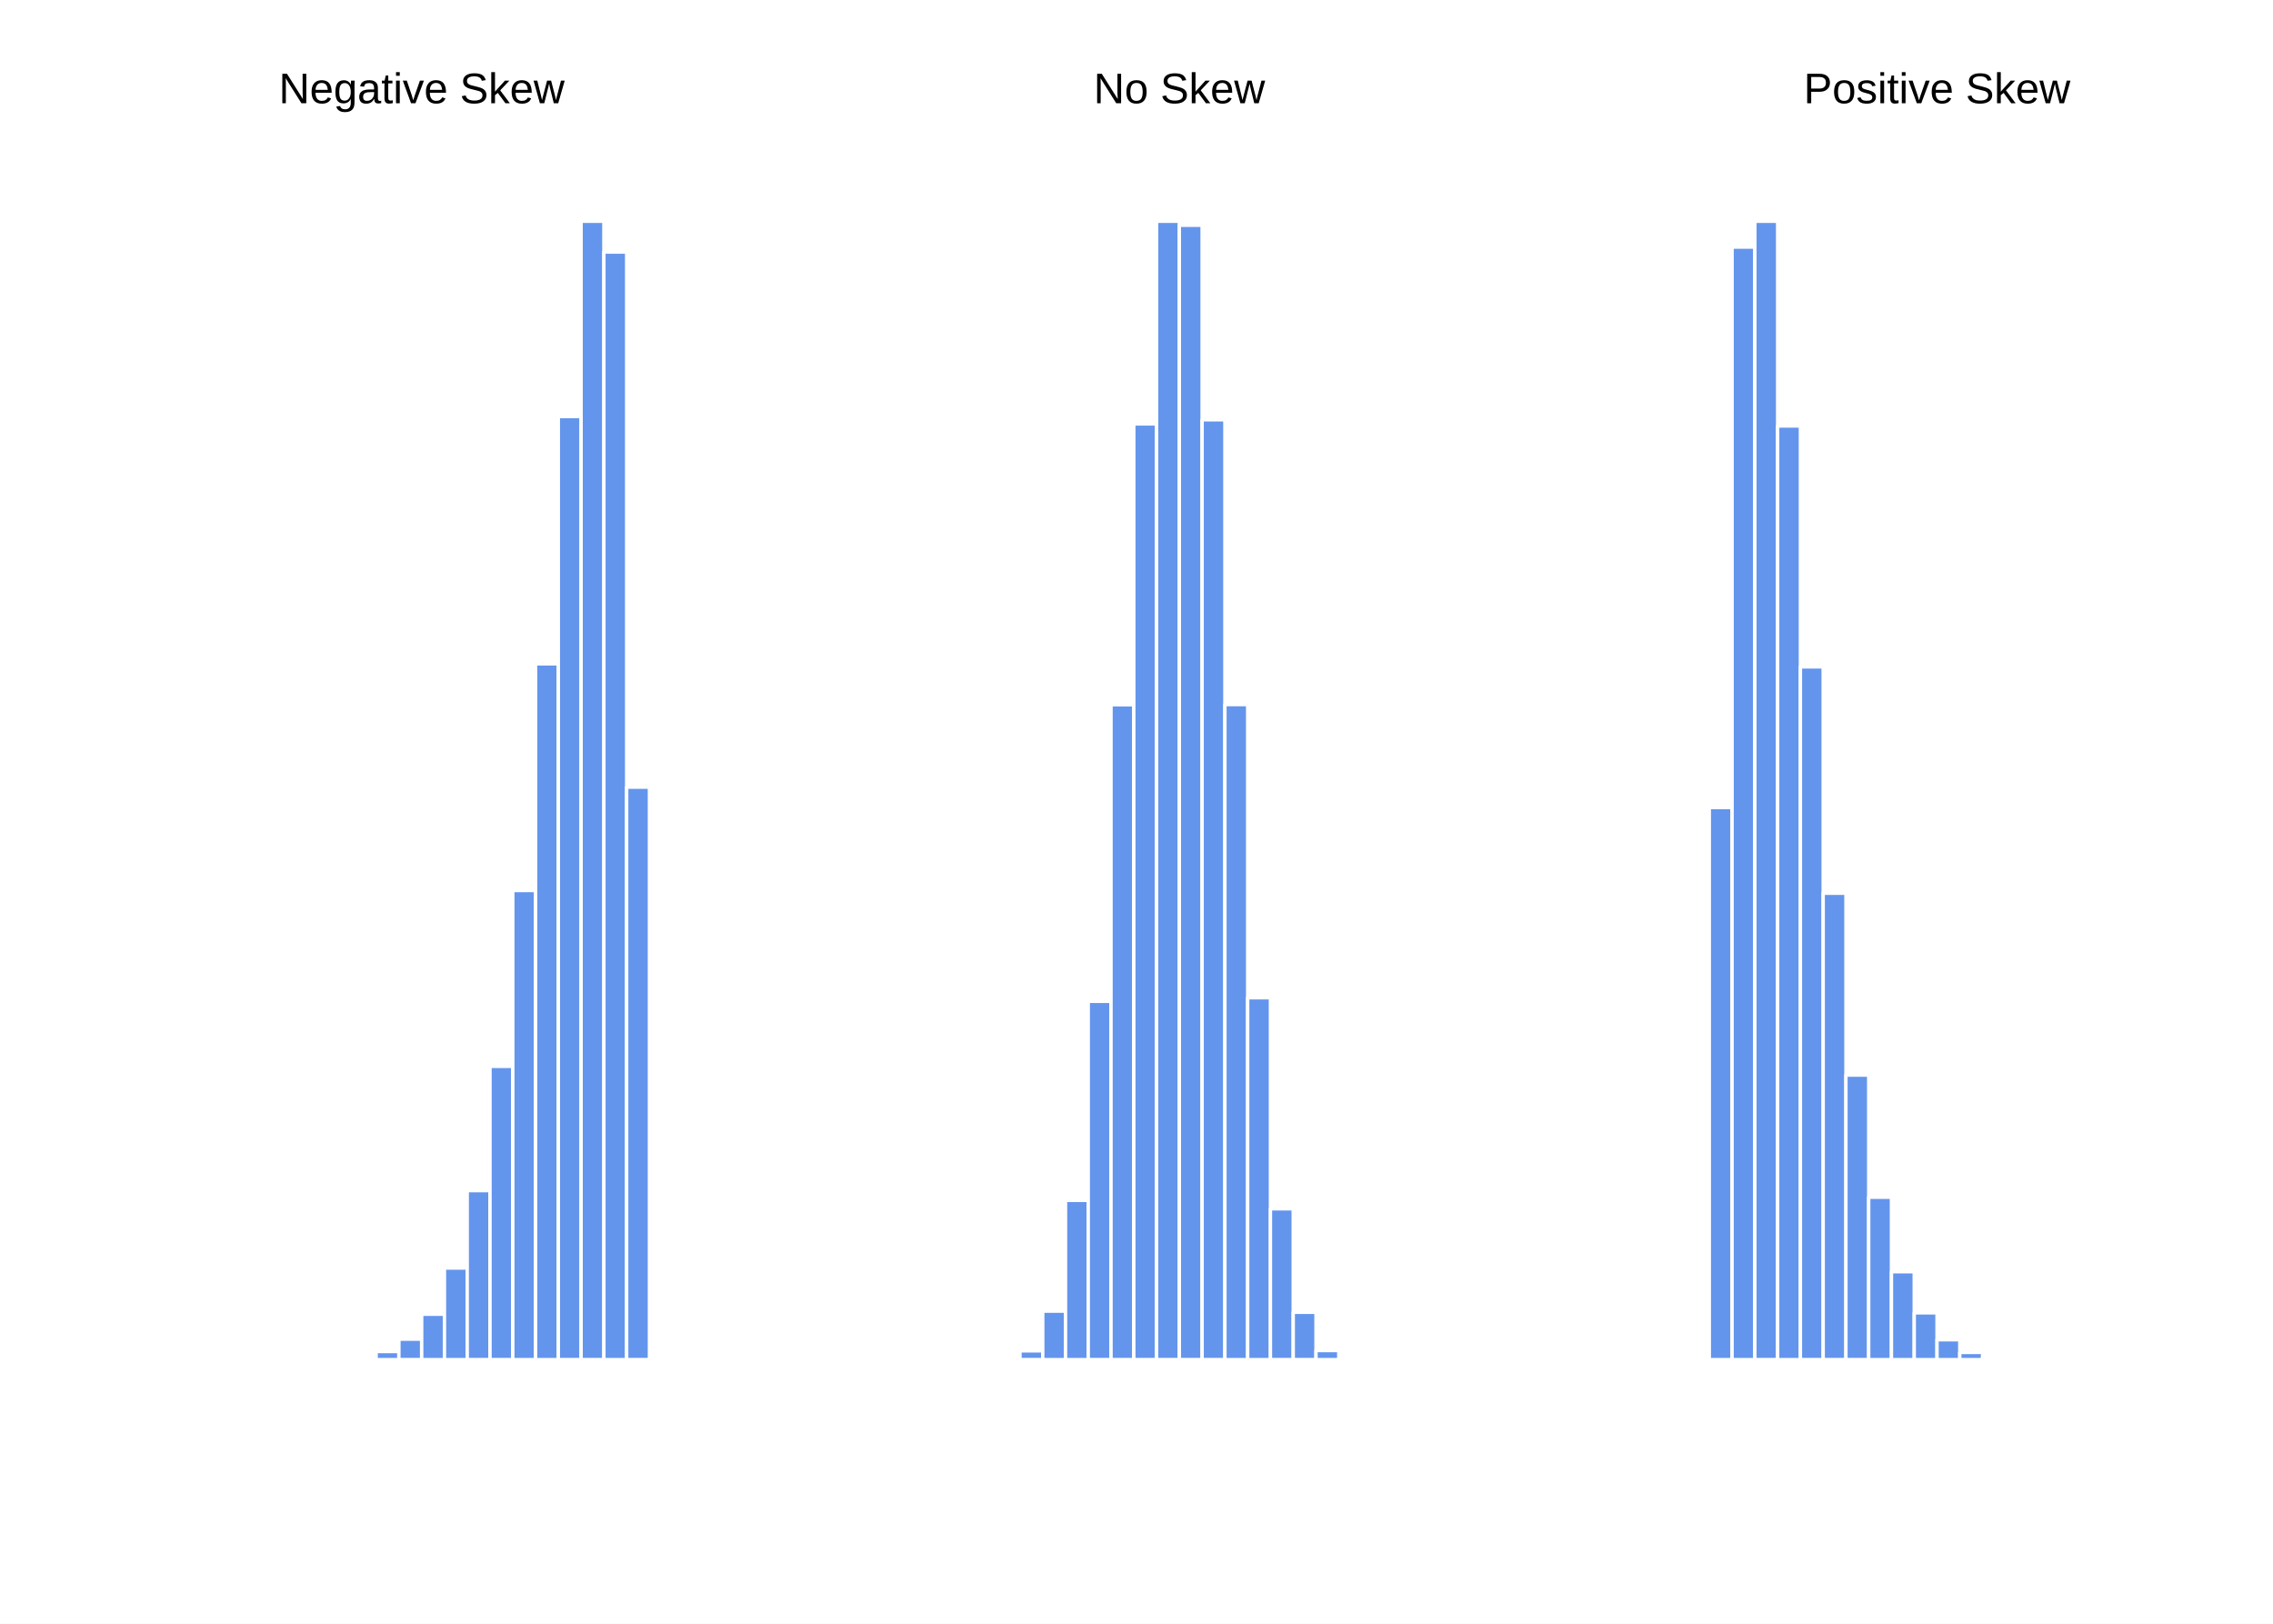
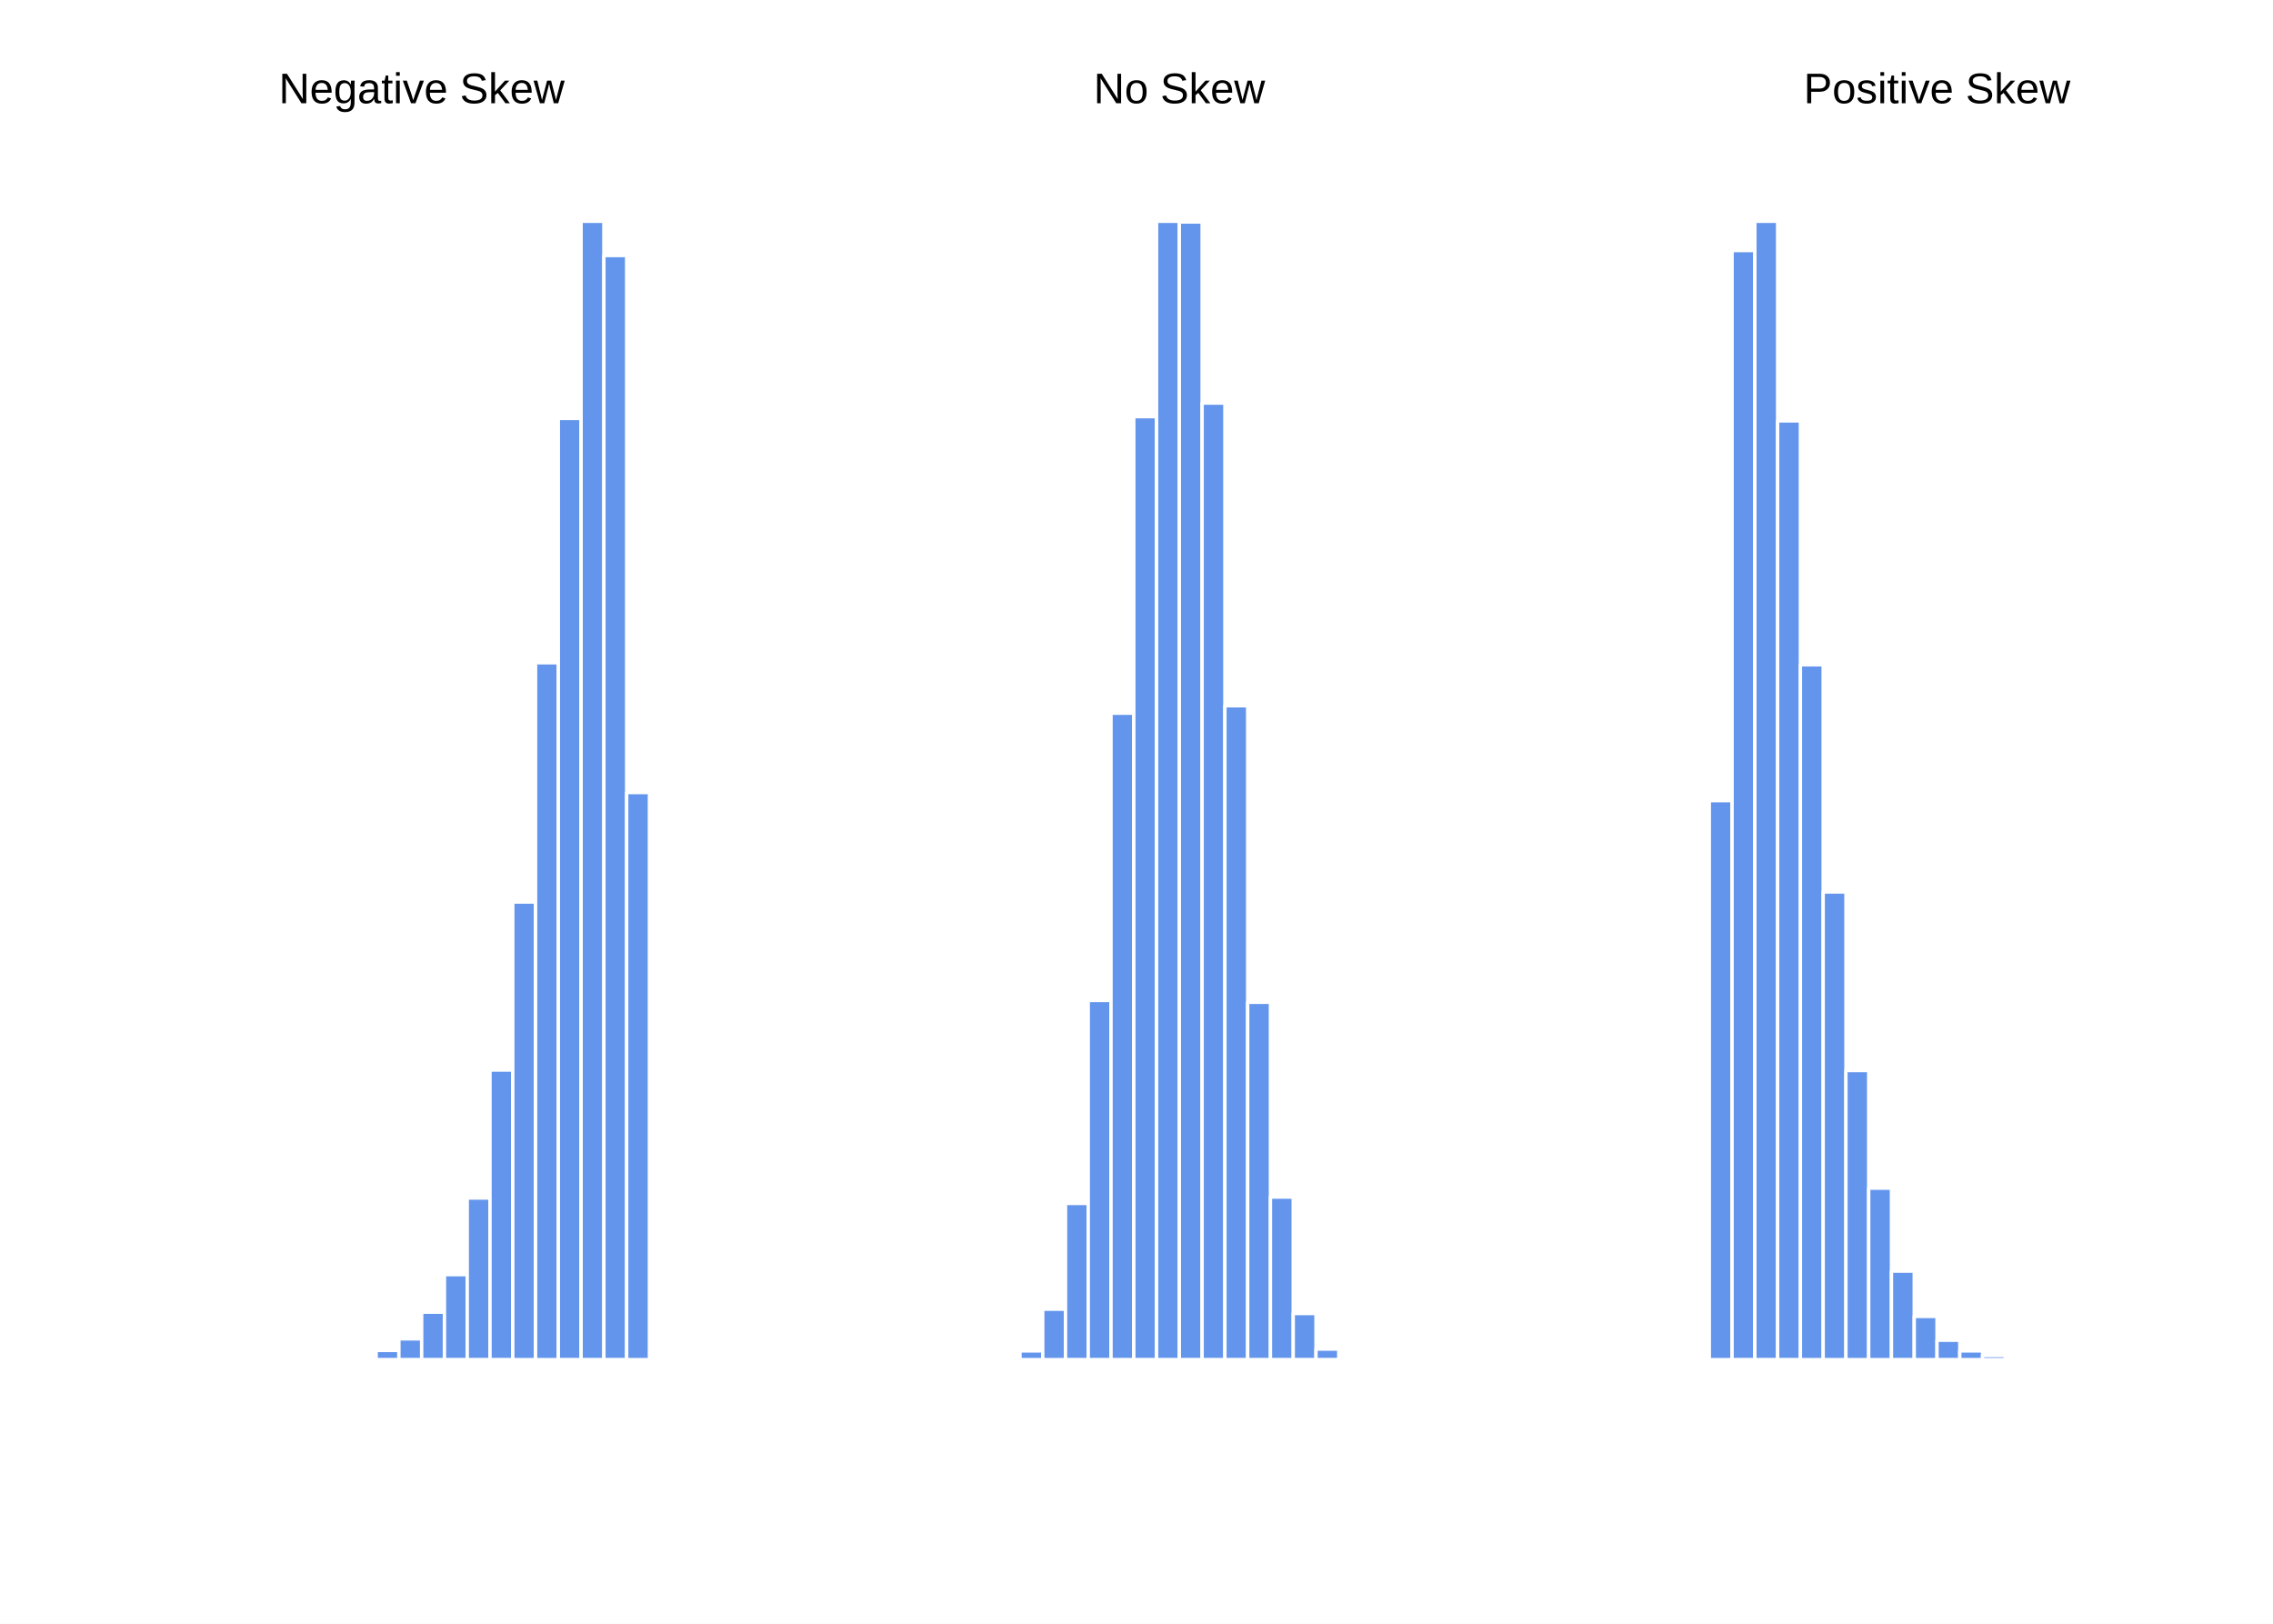
<svg xmlns="http://www.w3.org/2000/svg" class="svglite" width="504.00pt" height="360.00pt" viewBox="0 0 504.00 360.00">
  <defs>
    <style type="text/css">
    .svglite line, .svglite polyline, .svglite polygon, .svglite path, .svglite rect, .svglite circle {
      fill: none;
      stroke: #000000;
      stroke-linecap: round;
      stroke-linejoin: round;
      stroke-miterlimit: 10.00;
    }
    .svglite text {
      white-space: pre;
    }
  </style>
  </defs>
  <rect width="100%" height="100%" style="stroke: none; fill: #FFFFFF;" />
  <defs>
    <clipPath id="cpMC4wMHw1MDQuMDB8MC4wMHwzNjAuMDA=">
      <rect x="0.00" y="0.00" width="504.00" height="360.00" />
    </clipPath>
  </defs>
  <g clip-path="url(#cpMC4wMHw1MDQuMDB8MC4wMHwzNjAuMDA=)">
</g>
  <defs>
    <clipPath id="cpMzguOTd8MTQ4LjA0fDM4Ljk3fDMxMS41Mw==">
      <rect x="38.97" y="38.97" width="109.08" height="272.56" />
    </clipPath>
  </defs>
  <g clip-path="url(#cpMzguOTd8MTQ4LjA0fDM4Ljk3fDMxMS41Mw==)">
</g>
  <defs>
    <clipPath id="cpMC4wMHwxNjguMDB8MC4wMHwzNjAuMDA=">
      <rect x="0.00" y="0.00" width="168.00" height="360.00" />
    </clipPath>
  </defs>
  <g clip-path="url(#cpMC4wMHwxNjguMDB8MC4wMHwzNjAuMDA=)">
    <text x="93.50" y="22.89" text-anchor="middle" style="font-size: 9.50px; font-family: &quot;Arial&quot;;" textLength="63.38px" lengthAdjust="spacingAndGlyphs">Negative Skew</text>
  </g>
  <g clip-path="url(#cpMzguOTd8MTQ4LjA0fDM4Ljk3fDMxMS41Mw==)">
    <rect x="43.01" y="301.43" width="5.05" height="0.00" style="stroke-width: 0.75; stroke: #FFFFFF; fill: #6495ED;" />
    <rect x="48.06" y="301.43" width="5.05" height="0.00" style="stroke-width: 0.75; stroke: #FFFFFF; fill: #6495ED;" />
    <rect x="53.11" y="301.43" width="5.05" height="0.00" style="stroke-width: 0.75; stroke: #FFFFFF; fill: #6495ED;" />
    <rect x="58.16" y="301.43" width="5.05" height="0.00" style="stroke-width: 0.75; stroke: #FFFFFF; fill: #6495ED;" />
-     <rect x="63.21" y="301.41" width="5.05" height="0.025" style="stroke-width: 0.75; stroke: #FFFFFF; fill: #6495ED;" />
+     <rect x="63.21" y="301.43" width="5.05" height="0.00" style="stroke-width: 0.75; stroke: #FFFFFF; fill: #6495ED;" />
    <rect x="68.26" y="301.42" width="5.05" height="0.012" style="stroke-width: 0.75; stroke: #FFFFFF; fill: #6495ED;" />
-     <rect x="73.30" y="301.21" width="5.05" height="0.22" style="stroke-width: 0.75; stroke: #FFFFFF; fill: #6495ED;" />
-     <rect x="78.35" y="300.73" width="5.05" height="0.70" style="stroke-width: 0.75; stroke: #FFFFFF; fill: #6495ED;" />
-     <rect x="83.40" y="299.64" width="5.05" height="1.80" style="stroke-width: 0.75; stroke: #FFFFFF; fill: #6495ED;" />
-     <rect x="88.45" y="296.90" width="5.05" height="4.53" style="stroke-width: 0.75; stroke: #FFFFFF; fill: #6495ED;" />
-     <rect x="93.50" y="291.38" width="5.05" height="10.06" style="stroke-width: 0.75; stroke: #FFFFFF; fill: #6495ED;" />
-     <rect x="98.55" y="281.14" width="5.05" height="20.30" style="stroke-width: 0.75; stroke: #FFFFFF; fill: #6495ED;" />
-     <rect x="103.60" y="263.97" width="5.05" height="37.46" style="stroke-width: 0.75; stroke: #FFFFFF; fill: #6495ED;" />
-     <rect x="108.65" y="236.43" width="5.05" height="65.00" style="stroke-width: 0.75; stroke: #FFFFFF; fill: #6495ED;" />
-     <rect x="113.70" y="197.43" width="5.05" height="104.01" style="stroke-width: 0.75; stroke: #FFFFFF; fill: #6495ED;" />
-     <rect x="118.75" y="147.18" width="5.05" height="154.26" style="stroke-width: 0.75; stroke: #FFFFFF; fill: #6495ED;" />
-     <rect x="123.80" y="92.35" width="5.05" height="209.08" style="stroke-width: 0.75; stroke: #FFFFFF; fill: #6495ED;" />
+     <rect x="73.30" y="301.25" width="5.05" height="0.18" style="stroke-width: 0.75; stroke: #FFFFFF; fill: #6495ED;" />
+     <rect x="78.35" y="300.72" width="5.05" height="0.71" style="stroke-width: 0.75; stroke: #FFFFFF; fill: #6495ED;" />
+     <rect x="83.40" y="299.41" width="5.05" height="2.02" style="stroke-width: 0.75; stroke: #FFFFFF; fill: #6495ED;" />
+     <rect x="88.45" y="296.84" width="5.05" height="4.59" style="stroke-width: 0.75; stroke: #FFFFFF; fill: #6495ED;" />
+     <rect x="93.50" y="290.93" width="5.05" height="10.50" style="stroke-width: 0.75; stroke: #FFFFFF; fill: #6495ED;" />
+     <rect x="98.55" y="282.60" width="5.05" height="18.83" style="stroke-width: 0.75; stroke: #FFFFFF; fill: #6495ED;" />
+     <rect x="103.60" y="265.61" width="5.05" height="35.82" style="stroke-width: 0.75; stroke: #FFFFFF; fill: #6495ED;" />
+     <rect x="108.65" y="237.24" width="5.05" height="64.19" style="stroke-width: 0.75; stroke: #FFFFFF; fill: #6495ED;" />
+     <rect x="113.70" y="199.99" width="5.05" height="101.45" style="stroke-width: 0.75; stroke: #FFFFFF; fill: #6495ED;" />
+     <rect x="118.75" y="146.94" width="5.05" height="154.50" style="stroke-width: 0.75; stroke: #FFFFFF; fill: #6495ED;" />
+     <rect x="123.80" y="92.78" width="5.05" height="208.65" style="stroke-width: 0.75; stroke: #FFFFFF; fill: #6495ED;" />
    <rect x="128.85" y="49.06" width="5.05" height="252.37" style="stroke-width: 0.75; stroke: #FFFFFF; fill: #6495ED;" />
-     <rect x="133.90" y="55.89" width="5.05" height="245.55" style="stroke-width: 0.75; stroke: #FFFFFF; fill: #6495ED;" />
-     <rect x="138.95" y="174.52" width="5.05" height="126.91" style="stroke-width: 0.75; stroke: #FFFFFF; fill: #6495ED;" />
+     <rect x="133.90" y="56.65" width="5.05" height="244.78" style="stroke-width: 0.75; stroke: #FFFFFF; fill: #6495ED;" />
+     <rect x="138.95" y="175.72" width="5.05" height="125.72" style="stroke-width: 0.75; stroke: #FFFFFF; fill: #6495ED;" />
  </g>
  <defs>
    <clipPath id="cpMjA2Ljk3fDMxNi4wNHwzOC45N3wzMTEuNTM=">
      <rect x="206.97" y="38.97" width="109.08" height="272.56" />
    </clipPath>
  </defs>
  <g clip-path="url(#cpMjA2Ljk3fDMxNi4wNHwzOC45N3wzMTEuNTM=)">
</g>
  <defs>
    <clipPath id="cpMTY4LjAwfDMzNi4wMHwwLjAwfDM2MC4wMA==">
      <rect x="168.00" y="0.00" width="168.00" height="360.00" />
    </clipPath>
  </defs>
  <g clip-path="url(#cpMTY4LjAwfDMzNi4wMHwwLjAwfDM2MC4wMA==)">
    <text x="261.50" y="22.89" text-anchor="middle" style="font-size: 9.50px; font-family: &quot;Arial&quot;;" textLength="38.02px" lengthAdjust="spacingAndGlyphs">No Skew</text>
  </g>
  <g clip-path="url(#cpMjA2Ljk3fDMxNi4wNHwzOC45N3wzMTEuNTM=)">
    <rect x="211.01" y="301.43" width="5.05" height="0.00" style="stroke-width: 0.75; stroke: #FFFFFF; fill: #6495ED;" />
-     <rect x="216.06" y="301.43" width="5.05" height="0.00" style="stroke-width: 0.75; stroke: #FFFFFF; fill: #6495ED;" />
-     <rect x="221.11" y="301.24" width="5.05" height="0.19" style="stroke-width: 0.75; stroke: #FFFFFF; fill: #6495ED;" />
-     <rect x="226.16" y="299.50" width="5.05" height="1.93" style="stroke-width: 0.75; stroke: #FFFFFF; fill: #6495ED;" />
-     <rect x="231.21" y="290.69" width="5.05" height="10.75" style="stroke-width: 0.75; stroke: #FFFFFF; fill: #6495ED;" />
-     <rect x="236.26" y="266.14" width="5.05" height="35.30" style="stroke-width: 0.75; stroke: #FFFFFF; fill: #6495ED;" />
-     <rect x="241.30" y="222.01" width="5.05" height="79.42" style="stroke-width: 0.75; stroke: #FFFFFF; fill: #6495ED;" />
-     <rect x="246.35" y="156.25" width="5.05" height="145.18" style="stroke-width: 0.75; stroke: #FFFFFF; fill: #6495ED;" />
-     <rect x="251.40" y="93.99" width="5.05" height="207.44" style="stroke-width: 0.75; stroke: #FFFFFF; fill: #6495ED;" />
+     <rect x="216.06" y="301.42" width="5.05" height="0.015" style="stroke-width: 0.75; stroke: #FFFFFF; fill: #6495ED;" />
+     <rect x="221.11" y="301.29" width="5.05" height="0.15" style="stroke-width: 0.75; stroke: #FFFFFF; fill: #6495ED;" />
+     <rect x="226.16" y="299.51" width="5.05" height="1.93" style="stroke-width: 0.75; stroke: #FFFFFF; fill: #6495ED;" />
+     <rect x="231.21" y="290.27" width="5.05" height="11.17" style="stroke-width: 0.75; stroke: #FFFFFF; fill: #6495ED;" />
+     <rect x="236.26" y="266.81" width="5.05" height="34.62" style="stroke-width: 0.75; stroke: #FFFFFF; fill: #6495ED;" />
+     <rect x="241.30" y="221.81" width="5.05" height="79.62" style="stroke-width: 0.75; stroke: #FFFFFF; fill: #6495ED;" />
+     <rect x="246.35" y="158.12" width="5.05" height="143.31" style="stroke-width: 0.75; stroke: #FFFFFF; fill: #6495ED;" />
+     <rect x="251.40" y="92.38" width="5.05" height="209.05" style="stroke-width: 0.75; stroke: #FFFFFF; fill: #6495ED;" />
    <rect x="256.45" y="49.06" width="5.05" height="252.37" style="stroke-width: 0.75; stroke: #FFFFFF; fill: #6495ED;" />
-     <rect x="261.50" y="49.95" width="5.05" height="251.48" style="stroke-width: 0.75; stroke: #FFFFFF; fill: #6495ED;" />
-     <rect x="266.55" y="93.08" width="5.05" height="208.35" style="stroke-width: 0.75; stroke: #FFFFFF; fill: #6495ED;" />
-     <rect x="271.60" y="156.21" width="5.05" height="145.23" style="stroke-width: 0.75; stroke: #FFFFFF; fill: #6495ED;" />
-     <rect x="276.65" y="221.21" width="5.05" height="80.23" style="stroke-width: 0.75; stroke: #FFFFFF; fill: #6495ED;" />
-     <rect x="281.70" y="268.01" width="5.05" height="33.42" style="stroke-width: 0.75; stroke: #FFFFFF; fill: #6495ED;" />
-     <rect x="286.75" y="290.95" width="5.05" height="10.48" style="stroke-width: 0.75; stroke: #FFFFFF; fill: #6495ED;" />
-     <rect x="291.80" y="299.43" width="5.05" height="2.01" style="stroke-width: 0.75; stroke: #FFFFFF; fill: #6495ED;" />
-     <rect x="296.85" y="301.24" width="5.05" height="0.19" style="stroke-width: 0.75; stroke: #FFFFFF; fill: #6495ED;" />
+     <rect x="261.50" y="49.22" width="5.05" height="252.21" style="stroke-width: 0.75; stroke: #FFFFFF; fill: #6495ED;" />
+     <rect x="266.55" y="89.37" width="5.05" height="212.06" style="stroke-width: 0.75; stroke: #FFFFFF; fill: #6495ED;" />
+     <rect x="271.60" y="156.47" width="5.05" height="144.96" style="stroke-width: 0.75; stroke: #FFFFFF; fill: #6495ED;" />
+     <rect x="276.65" y="222.22" width="5.05" height="79.21" style="stroke-width: 0.75; stroke: #FFFFFF; fill: #6495ED;" />
+     <rect x="281.70" y="265.40" width="5.05" height="36.03" style="stroke-width: 0.75; stroke: #FFFFFF; fill: #6495ED;" />
+     <rect x="286.75" y="291.22" width="5.05" height="10.21" style="stroke-width: 0.75; stroke: #FFFFFF; fill: #6495ED;" />
+     <rect x="291.80" y="299.11" width="5.05" height="2.32" style="stroke-width: 0.75; stroke: #FFFFFF; fill: #6495ED;" />
+     <rect x="296.85" y="301.10" width="5.05" height="0.34" style="stroke-width: 0.75; stroke: #FFFFFF; fill: #6495ED;" />
    <rect x="301.90" y="301.43" width="5.05" height="0.00" style="stroke-width: 0.75; stroke: #FFFFFF; fill: #6495ED;" />
    <rect x="306.95" y="301.43" width="5.05" height="0.00" style="stroke-width: 0.75; stroke: #FFFFFF; fill: #6495ED;" />
  </g>
  <defs>
    <clipPath id="cpMzc0Ljk3fDQ4NC4wNHwzOC45N3wzMTEuNTM=">
      <rect x="374.97" y="38.97" width="109.08" height="272.56" />
    </clipPath>
  </defs>
  <g clip-path="url(#cpMzc0Ljk3fDQ4NC4wNHwzOC45N3wzMTEuNTM=)">
</g>
  <defs>
    <clipPath id="cpMzM2LjAwfDUwNC4wMHwwLjAwfDM2MC4wMA==">
      <rect x="336.00" y="0.00" width="168.00" height="360.00" />
    </clipPath>
  </defs>
  <g clip-path="url(#cpMzM2LjAwfDUwNC4wMHwwLjAwfDM2MC4wMA==)">
    <text x="429.50" y="22.89" text-anchor="middle" style="font-size: 9.50px; font-family: &quot;Arial&quot;;" textLength="59.15px" lengthAdjust="spacingAndGlyphs">Positive Skew</text>
  </g>
  <g clip-path="url(#cpMzc0Ljk3fDQ4NC4wNHwzOC45N3wzMTEuNTM=)">
-     <rect x="379.01" y="179.04" width="5.05" height="122.40" style="stroke-width: 0.75; stroke: #FFFFFF; fill: #6495ED;" />
-     <rect x="384.06" y="54.78" width="5.05" height="246.66" style="stroke-width: 0.75; stroke: #FFFFFF; fill: #6495ED;" />
+     <rect x="379.01" y="177.52" width="5.05" height="123.92" style="stroke-width: 0.75; stroke: #FFFFFF; fill: #6495ED;" />
+     <rect x="384.06" y="55.55" width="5.05" height="245.88" style="stroke-width: 0.75; stroke: #FFFFFF; fill: #6495ED;" />
    <rect x="389.11" y="49.06" width="5.05" height="252.37" style="stroke-width: 0.75; stroke: #FFFFFF; fill: #6495ED;" />
-     <rect x="394.16" y="94.44" width="5.05" height="207.00" style="stroke-width: 0.75; stroke: #FFFFFF; fill: #6495ED;" />
-     <rect x="399.21" y="147.85" width="5.05" height="153.58" style="stroke-width: 0.75; stroke: #FFFFFF; fill: #6495ED;" />
-     <rect x="404.26" y="198.04" width="5.05" height="103.39" style="stroke-width: 0.75; stroke: #FFFFFF; fill: #6495ED;" />
-     <rect x="409.30" y="238.36" width="5.05" height="63.07" style="stroke-width: 0.75; stroke: #FFFFFF; fill: #6495ED;" />
-     <rect x="414.35" y="265.44" width="5.05" height="36.00" style="stroke-width: 0.75; stroke: #FFFFFF; fill: #6495ED;" />
-     <rect x="419.40" y="281.96" width="5.05" height="19.48" style="stroke-width: 0.75; stroke: #FFFFFF; fill: #6495ED;" />
-     <rect x="424.45" y="291.07" width="5.05" height="10.37" style="stroke-width: 0.75; stroke: #FFFFFF; fill: #6495ED;" />
-     <rect x="429.50" y="297.04" width="5.05" height="4.40" style="stroke-width: 0.75; stroke: #FFFFFF; fill: #6495ED;" />
-     <rect x="434.55" y="299.85" width="5.05" height="1.59" style="stroke-width: 0.75; stroke: #FFFFFF; fill: #6495ED;" />
-     <rect x="439.60" y="300.84" width="5.05" height="0.60" style="stroke-width: 0.75; stroke: #FFFFFF; fill: #6495ED;" />
-     <rect x="444.65" y="301.24" width="5.05" height="0.20" style="stroke-width: 0.75; stroke: #FFFFFF; fill: #6495ED;" />
-     <rect x="449.70" y="301.39" width="5.05" height="0.049" style="stroke-width: 0.75; stroke: #FFFFFF; fill: #6495ED;" />
-     <rect x="454.75" y="301.43" width="5.05" height="0.00" style="stroke-width: 0.75; stroke: #FFFFFF; fill: #6495ED;" />
+     <rect x="394.16" y="93.32" width="5.05" height="208.11" style="stroke-width: 0.75; stroke: #FFFFFF; fill: #6495ED;" />
+     <rect x="399.21" y="147.38" width="5.05" height="154.06" style="stroke-width: 0.75; stroke: #FFFFFF; fill: #6495ED;" />
+     <rect x="404.26" y="197.76" width="5.05" height="103.68" style="stroke-width: 0.75; stroke: #FFFFFF; fill: #6495ED;" />
+     <rect x="409.30" y="237.35" width="5.05" height="64.09" style="stroke-width: 0.75; stroke: #FFFFFF; fill: #6495ED;" />
+     <rect x="414.35" y="263.42" width="5.05" height="38.02" style="stroke-width: 0.75; stroke: #FFFFFF; fill: #6495ED;" />
+     <rect x="419.40" y="281.83" width="5.05" height="19.60" style="stroke-width: 0.75; stroke: #FFFFFF; fill: #6495ED;" />
+     <rect x="424.45" y="291.87" width="5.05" height="9.57" style="stroke-width: 0.75; stroke: #FFFFFF; fill: #6495ED;" />
+     <rect x="429.50" y="297.15" width="5.05" height="4.28" style="stroke-width: 0.75; stroke: #FFFFFF; fill: #6495ED;" />
+     <rect x="434.55" y="299.51" width="5.05" height="1.93" style="stroke-width: 0.75; stroke: #FFFFFF; fill: #6495ED;" />
+     <rect x="439.60" y="300.54" width="5.05" height="0.90" style="stroke-width: 0.75; stroke: #FFFFFF; fill: #6495ED;" />
+     <rect x="444.65" y="301.12" width="5.05" height="0.32" style="stroke-width: 0.75; stroke: #FFFFFF; fill: #6495ED;" />
+     <rect x="449.70" y="301.40" width="5.05" height="0.037" style="stroke-width: 0.75; stroke: #FFFFFF; fill: #6495ED;" />
+     <rect x="454.75" y="301.41" width="5.05" height="0.025" style="stroke-width: 0.75; stroke: #FFFFFF; fill: #6495ED;" />
    <rect x="459.80" y="301.43" width="5.05" height="0.00" style="stroke-width: 0.75; stroke: #FFFFFF; fill: #6495ED;" />
    <rect x="464.85" y="301.43" width="5.05" height="0.00" style="stroke-width: 0.75; stroke: #FFFFFF; fill: #6495ED;" />
    <rect x="469.90" y="301.43" width="5.05" height="0.00" style="stroke-width: 0.75; stroke: #FFFFFF; fill: #6495ED;" />
    <rect x="474.95" y="301.43" width="5.05" height="0.00" style="stroke-width: 0.75; stroke: #FFFFFF; fill: #6495ED;" />
  </g>
</svg>
